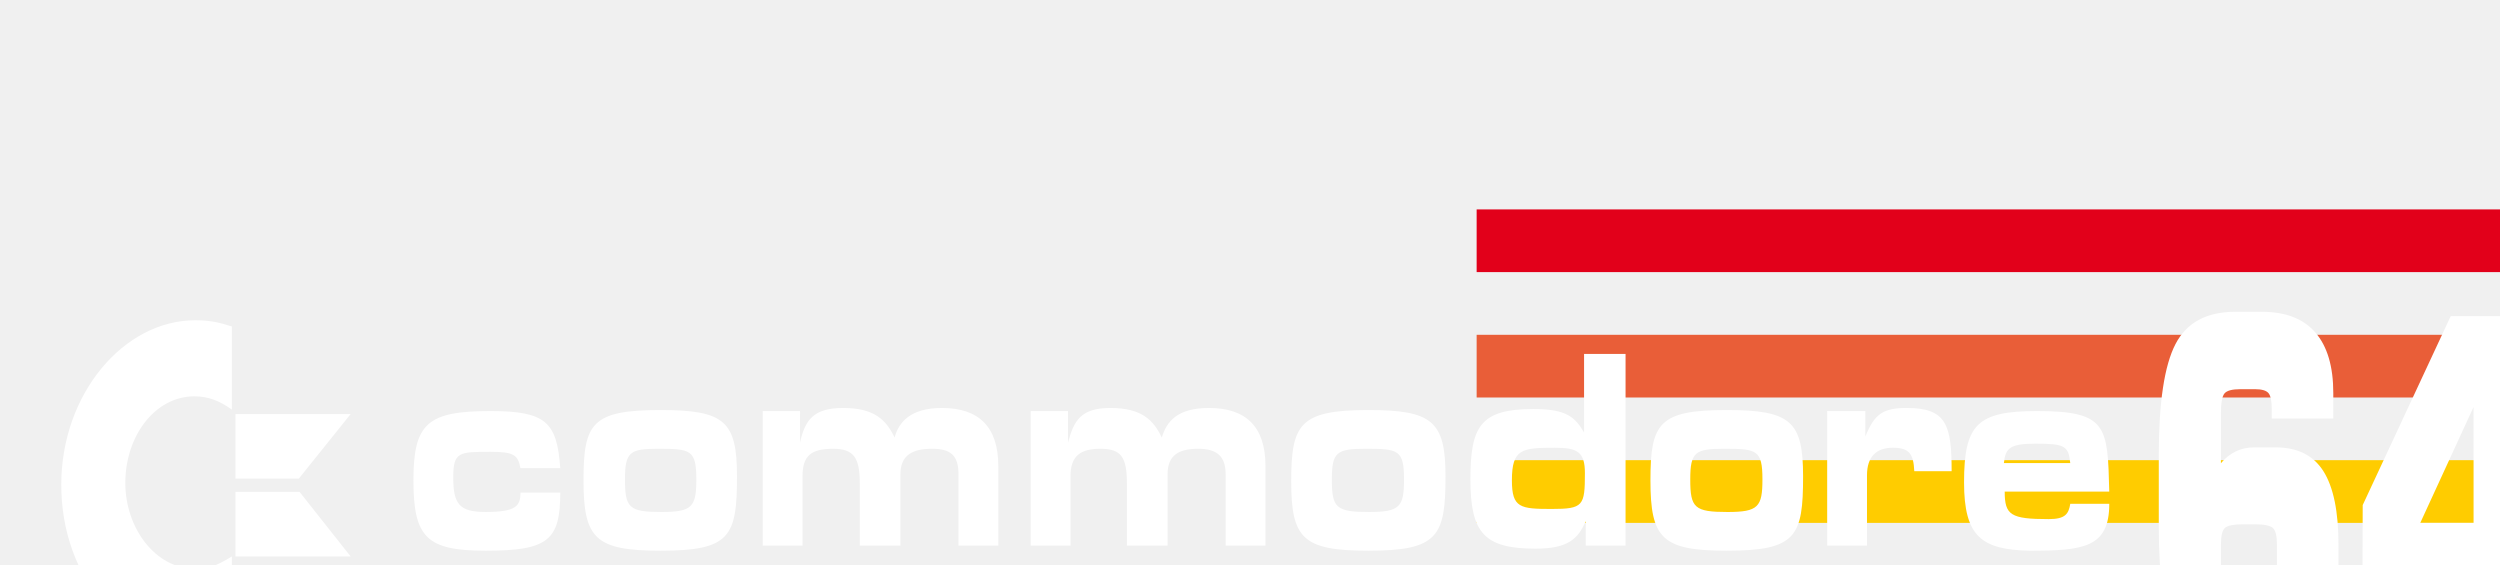
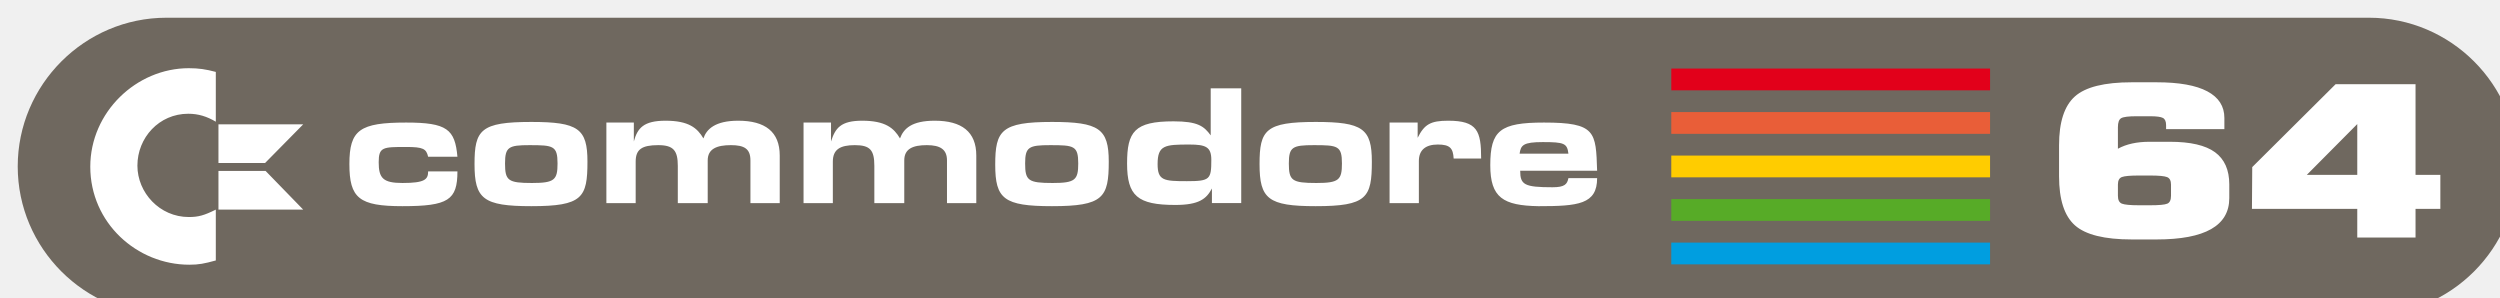
- <svg xmlns="http://www.w3.org/2000/svg" version="1.1" id="svg14" style="fill:none">
-   <defs id="defs18" />
-   <g id="g27" transform="matrix(4.618307,0,0,3.911556,-747.2895,-241.7335)">
-     <path style="fill:#e2001a" id="path2" d="m 223.033,72.051 h 44.969 v 3.069 h -44.969 z" />
-     <path style="fill:#e95e38" id="path4" d="m 223.033,78.189 h 44.969 v 3.069 h -44.969 z" />
-     <path style="fill:#ffcc00" id="path6" d="m 223.033,84.326 h 44.969 v 3.07 h -44.969 z" />
-     <path style="fill:#57ab27" id="path8" d="m 223.033,90.464 h 44.969 v 3.068 h -44.969 z" />
-     <path style="fill:#009ee0" id="path10" d="m 223.033,96.603 h 44.969 v 3.068 h -44.969 z" />
+ <svg xmlns="http://www.w3.org/2000/svg" version="1.2" id="Ebene_1" x="0px" y="0px" xml:space="preserve">
+   <defs id="defs15" />
+   <g id="g3" transform="matrix(2,0,0,2,-167,-796.78)">
+     <path id="path5" d="m 106.982,400.89 h 310.711 c 11.541,0 20.982,9.441 20.982,20.981 v 0 c 0,11.542 -9.441,20.982 -20.982,20.982 H 106.982 C 95.441,442.853 86,433.413 86,421.871 v 0 c 0,-11.539 9.441,-20.981 20.982,-20.981 z" style="fill:#6f685f" />
+     <polygon id="polygon7" points="364.238,411.131 319.269,411.131 319.269,408.062 364.238,408.062 " style="fill:#e2001a" />
+     <polygon id="polygon9" points="364.238,417.269 319.269,417.269 319.269,414.2 364.238,414.2 " style="fill:#e95e38" />
+     <polygon id="polygon11" points="364.238,423.407 319.269,423.407 319.269,420.337 364.238,420.337 " style="fill:#ffcc00" />
+     <polygon id="polygon13" points="364.238,429.543 319.269,429.543 319.269,426.475 364.238,426.475 " style="fill:#57ab27" />
+     <polygon id="polygon15" points="364.238,435.682 319.269,435.682 319.269,432.614 364.238,432.614 " style="fill:#009ee0" />
+     <path id="path17" d="m 397.986,426.337 c 0,3.889 -3.418,5.833 -10.258,5.833 h -3.5 c -3.854,0 -6.525,-0.666 -8.018,-1.993 -1.494,-1.33 -2.238,-3.632 -2.238,-6.906 v -4.404 c 0,-3.254 0.744,-5.545 2.238,-6.875 1.492,-1.33 4.164,-1.994 8.018,-1.994 h 3.5 c 3.176,0 5.564,0.426 7.164,1.28 1.602,0.854 2.402,2.103 2.402,3.75 v 1.578 h -8.223 v -0.565 c 0,-0.516 -0.148,-0.854 -0.447,-1.013 -0.299,-0.158 -0.896,-0.239 -1.791,-0.239 h -1.955 c -1.111,0 -1.824,0.09 -2.135,0.269 -0.314,0.178 -0.469,0.604 -0.469,1.279 v 3.034 c 1.191,-0.654 2.672,-0.98 4.438,-0.98 h 2.889 c 2.904,0 5.027,0.491 6.371,1.472 1.342,0.982 2.014,2.496 2.014,4.539 z M 283.488,415.679 h -3.961 v 11.364 h 4.133 v -5.94 c 0,-1.549 0.948,-2.325 2.671,-2.325 1.721,0 2.153,0.517 2.238,1.979 h 3.876 c 0,-3.874 -0.517,-5.338 -4.65,-5.338 -2.498,0 -3.359,0.517 -4.306,2.411 z m -162.519,6.827 h -6.651 v 5.455 h 11.955 z m 5.303,-6.574 h -11.955 v 5.454 h 6.576 z m 176.245,8.874 c -3.959,0 -4.563,-0.345 -4.563,-2.326 h 10.852 c -0.172,-5.508 -0.172,-6.801 -7.492,-6.801 -6.202,0 -7.58,1.119 -7.58,6.027 0,4.564 1.81,5.683 6.805,5.77 5.598,0 8.268,-0.259 8.268,-3.961 h -4.049 c -0.173,0.86 -0.516,1.291 -2.241,1.291 z m -4.648,-4.735 c 0.172,-1.206 0.516,-1.637 3.271,-1.637 3.016,0 3.445,0.173 3.617,1.637 z m -153.973,0.43 h 4.133 c -0.344,-3.876 -1.464,-4.822 -7.232,-4.822 -6.545,0 -8.009,1.031 -8.009,5.855 0,4.822 1.378,5.941 7.492,5.941 6.458,0 7.75,-0.861 7.75,-4.909 h -4.133 c 0,1.12 -0.43,1.638 -3.617,1.638 -2.756,0 -3.358,-0.688 -3.358,-2.928 0,-2.153 0.602,-2.153 3.876,-2.153 2.409,0 2.839,0.259 3.098,1.378 z m 96.017,0.687 c 0,-4.649 -1.377,-5.595 -8.009,-5.595 -7.147,0 -8.007,1.205 -8.007,6.026 0,4.823 1.204,5.856 8.007,5.856 7.235,10e-4 8.009,-1.204 8.009,-6.287 z m -11.797,0.261 c 0,-2.326 0.517,-2.583 3.531,-2.583 3.358,0 3.96,0.085 3.96,2.583 0,2.325 -0.431,2.756 -3.617,2.756 -3.444,0 -3.874,-0.346 -3.874,-2.756 z m 48.911,-0.261 c 0,-4.649 -1.292,-5.595 -7.92,-5.595 -7.062,0 -7.923,1.117 -7.923,5.941 0,4.908 1.205,5.941 7.923,5.941 7.231,10e-4 7.92,-1.204 7.92,-6.287 z m -11.71,0.261 c 0,-2.326 0.516,-2.583 3.53,-2.583 3.359,0 3.961,0.085 3.961,2.583 0,2.325 -0.43,2.756 -3.616,2.756 -3.443,0 -3.875,-0.346 -3.875,-2.756 z m -98.945,-0.261 c 0,-4.649 -1.292,-5.595 -7.922,-5.595 -7.147,0 -8.009,1.117 -8.009,5.941 0,4.908 1.207,5.941 8.009,5.941 7.234,10e-4 7.922,-1.204 7.922,-6.287 z m -11.627,0.261 c 0,-2.326 0.517,-2.583 3.446,-2.583 3.358,0 3.961,0.085 3.961,2.583 0,2.325 -0.432,2.756 -3.617,2.756 -3.36,0 -3.79,-0.346 -3.79,-2.756 z m 99.549,-10.594 v 6.631 c -0.947,-1.292 -1.808,-1.979 -5.252,-1.979 -5.511,0 -6.545,1.464 -6.545,5.941 0,4.565 1.465,5.854 6.803,5.854 3.359,0 4.392,-0.86 5.167,-2.324 v 2.063 h 4.134 v -16.188 z m -3.014,7.924 c 2.324,0 3.101,0.344 3.101,2.151 0,2.757 -0.174,3.018 -3.444,3.018 -3.273,0 -4.134,-0.089 -4.134,-2.413 0,-2.67 1.033,-2.756 4.477,-2.756 z m -137.336,-3.221 v -7.023 c -1.419,-0.374 -2.392,-0.524 -3.81,-0.524 -7.398,0 -13.898,6.203 -13.898,13.898 0,7.921 6.574,13.824 13.972,13.824 1.345,0 2.092,-0.15 3.736,-0.6 v -7.172 c -1.645,0.82 -2.465,1.045 -3.81,1.045 -4.11,0 -7.25,-3.436 -7.25,-7.247 0,-3.959 3.064,-7.323 7.174,-7.323 1.421,0 2.616,0.375 3.886,1.122 z m 58.972,0.121 h -3.874 v 11.364 h 4.133 v -5.855 c 0,-1.721 0.861,-2.323 3.187,-2.323 2.153,0 2.756,0.774 2.756,2.927 v 5.251 h 4.219 v -6.026 c 0,-1.636 1.291,-2.152 3.271,-2.152 1.895,0 2.756,0.517 2.756,2.152 v 6.026 h 4.133 v -6.716 c 0,-3.356 -2.067,-4.908 -5.855,-4.908 -3.273,0 -4.479,1.206 -4.91,2.497 -0.861,-1.464 -2.066,-2.497 -5.339,-2.497 -3.1,0 -3.961,1.033 -4.478,2.928 z m 27.815,0 h -3.875 v 11.364 h 4.133 v -5.855 c 0,-1.721 1.033,-2.323 3.099,-2.323 2.154,0 2.756,0.689 2.756,2.927 v 5.251 h 4.221 v -6.026 c 0,-1.636 1.206,-2.152 3.187,-2.152 1.894,0 2.84,0.602 2.84,2.152 v 6.026 h 4.134 v -6.716 c 0,-3.356 -2.066,-4.908 -5.855,-4.908 -3.272,0 -4.393,1.119 -4.908,2.497 -0.862,-1.464 -2.068,-2.497 -5.34,-2.497 -3.013,0 -3.788,1.033 -4.391,2.928 z m 227.03,12.175 h -3.5 v 4.048 h -8.221 v -4.048 h -14.857 l 0.041,-5.892 11.764,-11.696 h 11.273 v 12.797 h 3.5 z m -11.72,-4.791 v -7.171 l -7.123,7.171 z m -26.276,2.946 v -1.576 c 0,-0.558 -0.184,-0.909 -0.551,-1.058 -0.365,-0.147 -1.16,-0.224 -2.381,-0.224 h -1.586 c -1.223,0 -2.023,0.069 -2.402,0.21 -0.381,0.137 -0.57,0.494 -0.57,1.07 v 1.576 c 0,0.597 0.189,0.969 0.57,1.115 0.379,0.148 1.18,0.225 2.402,0.225 h 1.586 c 1.248,0 2.049,-0.075 2.402,-0.225 0.352,-0.144 0.53,-0.516 0.53,-1.113 z" style="fill:#ffffff" />
  </g>
-   <path d="m 357.171,78.707 h -7.307 v 25.761 h 7.624 V 91.003 c 0,-3.511 1.749,-5.271 4.927,-5.271 3.175,0 3.972,1.172 4.129,4.486 h 7.15 c 0,-8.782 -0.954,-12.101 -8.578,-12.101 -4.608,0 -6.197,1.172 -7.944,5.466 z M 57.359,94.184 H 45.089 v 12.366 H 67.144 Z M 67.142,79.281 H 45.087 V 91.645 H 57.219 Z M 392.275,99.398 c -7.303,0 -8.418,-0.782 -8.418,-5.273 h 20.02 c -0.317,-12.486 -0.317,-15.417 -13.821,-15.417 -11.441,0 -13.983,2.537 -13.983,13.663 0,10.346 3.339,12.883 12.554,13.08 10.327,0 15.253,-0.587 15.253,-8.979 h -7.47 c -0.319,1.95 -0.952,2.927 -4.134,2.927 z m -8.575,-10.734 c 0.317,-2.734 0.952,-3.711 6.034,-3.711 5.564,0 6.355,0.392 6.673,3.711 z M 99.654,89.639 h 7.624 c -0.635,-8.787 -2.701,-10.931 -13.341,-10.931 -12.074,0 -14.775,2.337 -14.775,13.273 0,10.931 2.542,13.468 13.821,13.468 11.914,0 14.297,-1.952 14.297,-11.128 h -7.624 c 0,2.539 -0.793,3.713 -6.673,3.713 -5.084,0 -6.195,-1.56 -6.195,-6.638 0,-4.881 1.111,-4.881 7.15,-4.881 4.444,0 5.237,0.587 5.715,3.124 z m 177.13,1.557 c 0,-10.539 -2.54,-12.684 -14.775,-12.684 -13.185,0 -14.771,2.732 -14.771,13.661 0,10.933 2.221,13.275 14.771,13.275 13.347,0.003 14.775,-2.729 14.775,-14.252 z m -21.763,0.592 c 0,-5.273 0.954,-5.856 6.514,-5.856 6.195,0 7.305,0.193 7.305,5.856 0,5.271 -0.795,6.248 -6.673,6.248 -6.353,0 -7.147,-0.784 -7.147,-6.248 z m 90.23,-0.592 c 0,-10.539 -2.383,-12.684 -14.611,-12.684 -13.028,0 -14.616,2.532 -14.616,13.468 0,11.126 2.223,13.468 14.616,13.468 13.34,0.003 14.611,-2.729 14.611,-14.252 z m -21.602,0.592 c 0,-5.273 0.952,-5.856 6.512,-5.856 6.197,0 7.307,0.193 7.307,5.856 0,5.271 -0.793,6.248 -6.671,6.248 -6.352,0 -7.149,-0.784 -7.149,-6.248 z M 141.117,91.196 c 0,-10.539 -2.383,-12.684 -14.614,-12.684 -13.185,0 -14.775,2.532 -14.775,13.468 0,11.126 2.227,13.468 14.775,13.468 13.345,0.003 14.614,-2.729 14.614,-14.252 z m -21.449,0.592 c 0,-5.273 0.954,-5.856 6.357,-5.856 6.195,0 7.307,0.193 7.307,5.856 0,5.271 -0.797,6.248 -6.673,6.248 -6.198,0 -6.992,-0.784 -6.992,-6.248 z M 303.314,67.772 v 15.032 c -1.747,-2.929 -3.335,-4.486 -9.689,-4.486 -10.167,0 -12.074,3.319 -12.074,13.468 0,10.349 2.703,13.271 12.55,13.271 6.197,0 8.102,-1.95 9.532,-5.268 v 4.677 h 7.626 V 67.767 Z m -5.56,17.963 c 4.287,0 5.721,0.78 5.721,4.876 0,6.25 -0.321,6.842 -6.353,6.842 -6.038,0 -7.626,-0.202 -7.626,-5.47 0,-6.053 1.906,-6.248 8.259,-6.248 z M 44.399,78.433 v -15.921 c -2.618,-0.848 -4.413,-1.188 -7.029,-1.188 -13.648,0 -25.639,14.062 -25.639,31.506 0,17.956 12.128,31.338 25.775,31.338 2.481,0 3.859,-0.34 6.892,-1.36 v -16.258 c -3.035,1.859 -4.547,2.369 -7.029,2.369 -7.582,0 -13.375,-7.789 -13.375,-16.428 0,-8.975 5.652,-16.601 13.234,-16.601 2.621,0 4.826,0.85 7.169,2.544 z m 108.79,0.274 h -7.147 v 25.761 h 7.624 V 91.196 c 0,-3.901 1.588,-5.266 5.879,-5.266 3.972,0 5.084,1.755 5.084,6.635 v 11.904 h 7.783 V 90.808 c 0,-3.709 2.382,-4.878 6.034,-4.878 3.496,0 5.084,1.172 5.084,4.878 v 13.661 h 7.624 V 89.244 c 0,-7.608 -3.813,-11.126 -10.801,-11.126 -6.038,0 -8.263,2.734 -9.058,5.66 -1.588,-3.319 -3.811,-5.66 -9.849,-5.66 -5.719,0 -7.307,2.342 -8.261,6.638 z m 51.313,0 h -7.149 v 25.761 h 7.624 V 91.196 c 0,-3.901 1.906,-5.266 5.717,-5.266 3.974,0 5.084,1.562 5.084,6.635 v 11.904 h 7.787 V 90.808 c 0,-3.709 2.225,-4.878 5.879,-4.878 3.494,0 5.239,1.365 5.239,4.878 v 13.661 H 242.311 V 89.244 c 0,-7.608 -3.811,-11.126 -10.801,-11.126 -6.036,0 -8.104,2.537 -9.054,5.66 -1.59,-3.319 -3.815,-5.66 -9.851,-5.66 -5.558,0 -6.988,2.342 -8.1,6.638 z" id="path12" style="fill:#ffffff;stroke-width:2.045" />
-   <path d="m 447.766,110.25 c 0,12.032 -4.897,18.047 -14.697,18.047 h -5.015 c -5.522,0 -9.349,-2.061 -11.488,-6.166 -2.141,-4.115 -3.206,-11.237 -3.206,-21.367 V 87.138 c 0,-10.068 1.066,-17.156 3.206,-21.271 2.138,-4.115 5.966,-6.169 11.488,-6.169 h 5.015 c 4.55,0 7.972,1.318 10.264,3.96 2.295,2.642 3.441,6.507 3.441,11.602 v 4.882 h -11.781 v -1.748 c 0,-1.596 -0.212,-2.642 -0.64,-3.134 -0.428,-0.489 -1.284,-0.74 -2.566,-0.74 h -2.801 c -1.592,0 -2.613,0.278 -3.059,0.832 -0.45,0.551 -0.672,1.869 -0.672,3.957 v 9.387 c 1.706,-2.023 3.828,-3.032 6.358,-3.032 h 4.139 c 4.161,0 7.202,1.519 9.128,4.554 1.923,3.038 2.886,7.723 2.886,14.044 z m 42.66,4.694 h -5.015 v 12.524 h -11.778 v -12.524 h -21.286 l 0.059,-18.23 16.855,-36.187 h 16.151 v 39.594 h 5.015 z M 473.634,100.12 V 77.934 l -10.205,22.187 z m -37.647,9.115 v -4.876 c 0,-1.726 -0.264,-2.812 -0.789,-3.273 -0.523,-0.455 -1.662,-0.693 -3.411,-0.693 h -2.272 c -1.752,0 -2.898,0.213 -3.441,0.65 -0.546,0.424 -0.817,1.528 -0.817,3.311 v 4.876 c 0,1.847 0.271,2.998 0.817,3.45 0.543,0.458 1.691,0.696 3.441,0.696 h 2.272 c 1.788,0 2.936,-0.232 3.441,-0.696 0.504,-0.446 0.759,-1.596 0.759,-3.444 z" id="path12-3" style="fill:#ffffff;stroke-width:2.105" />
</svg>
